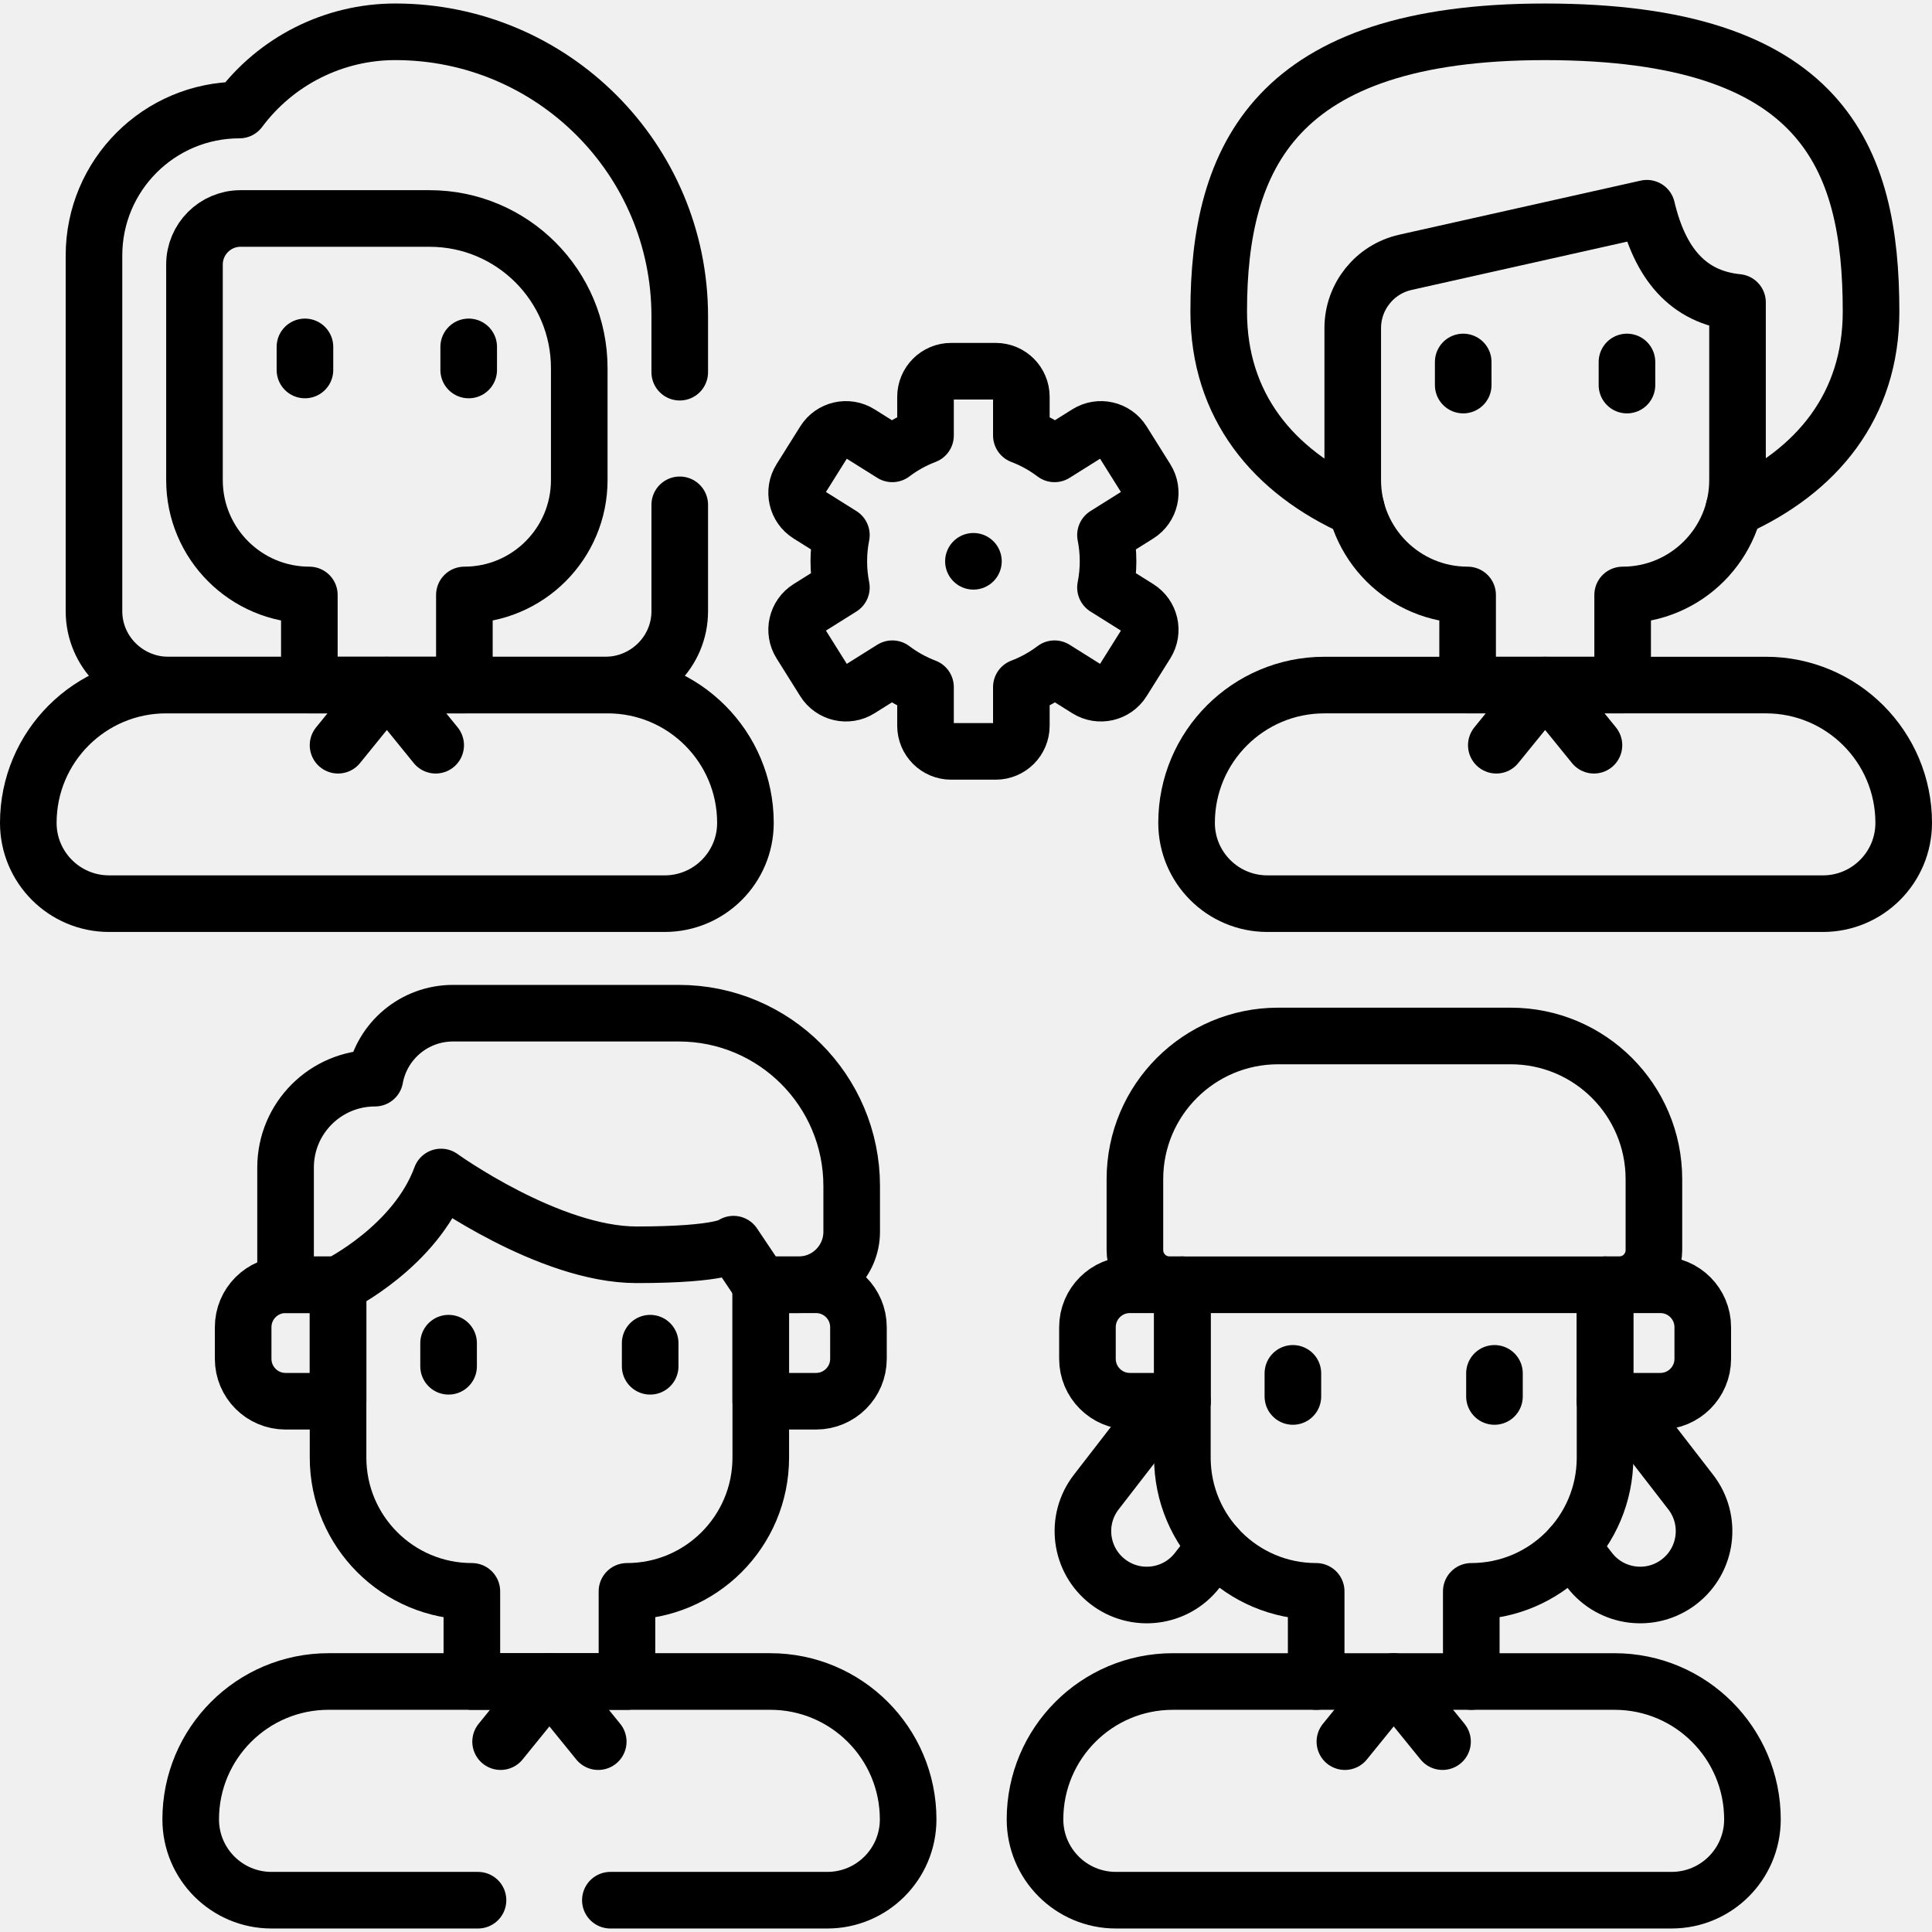
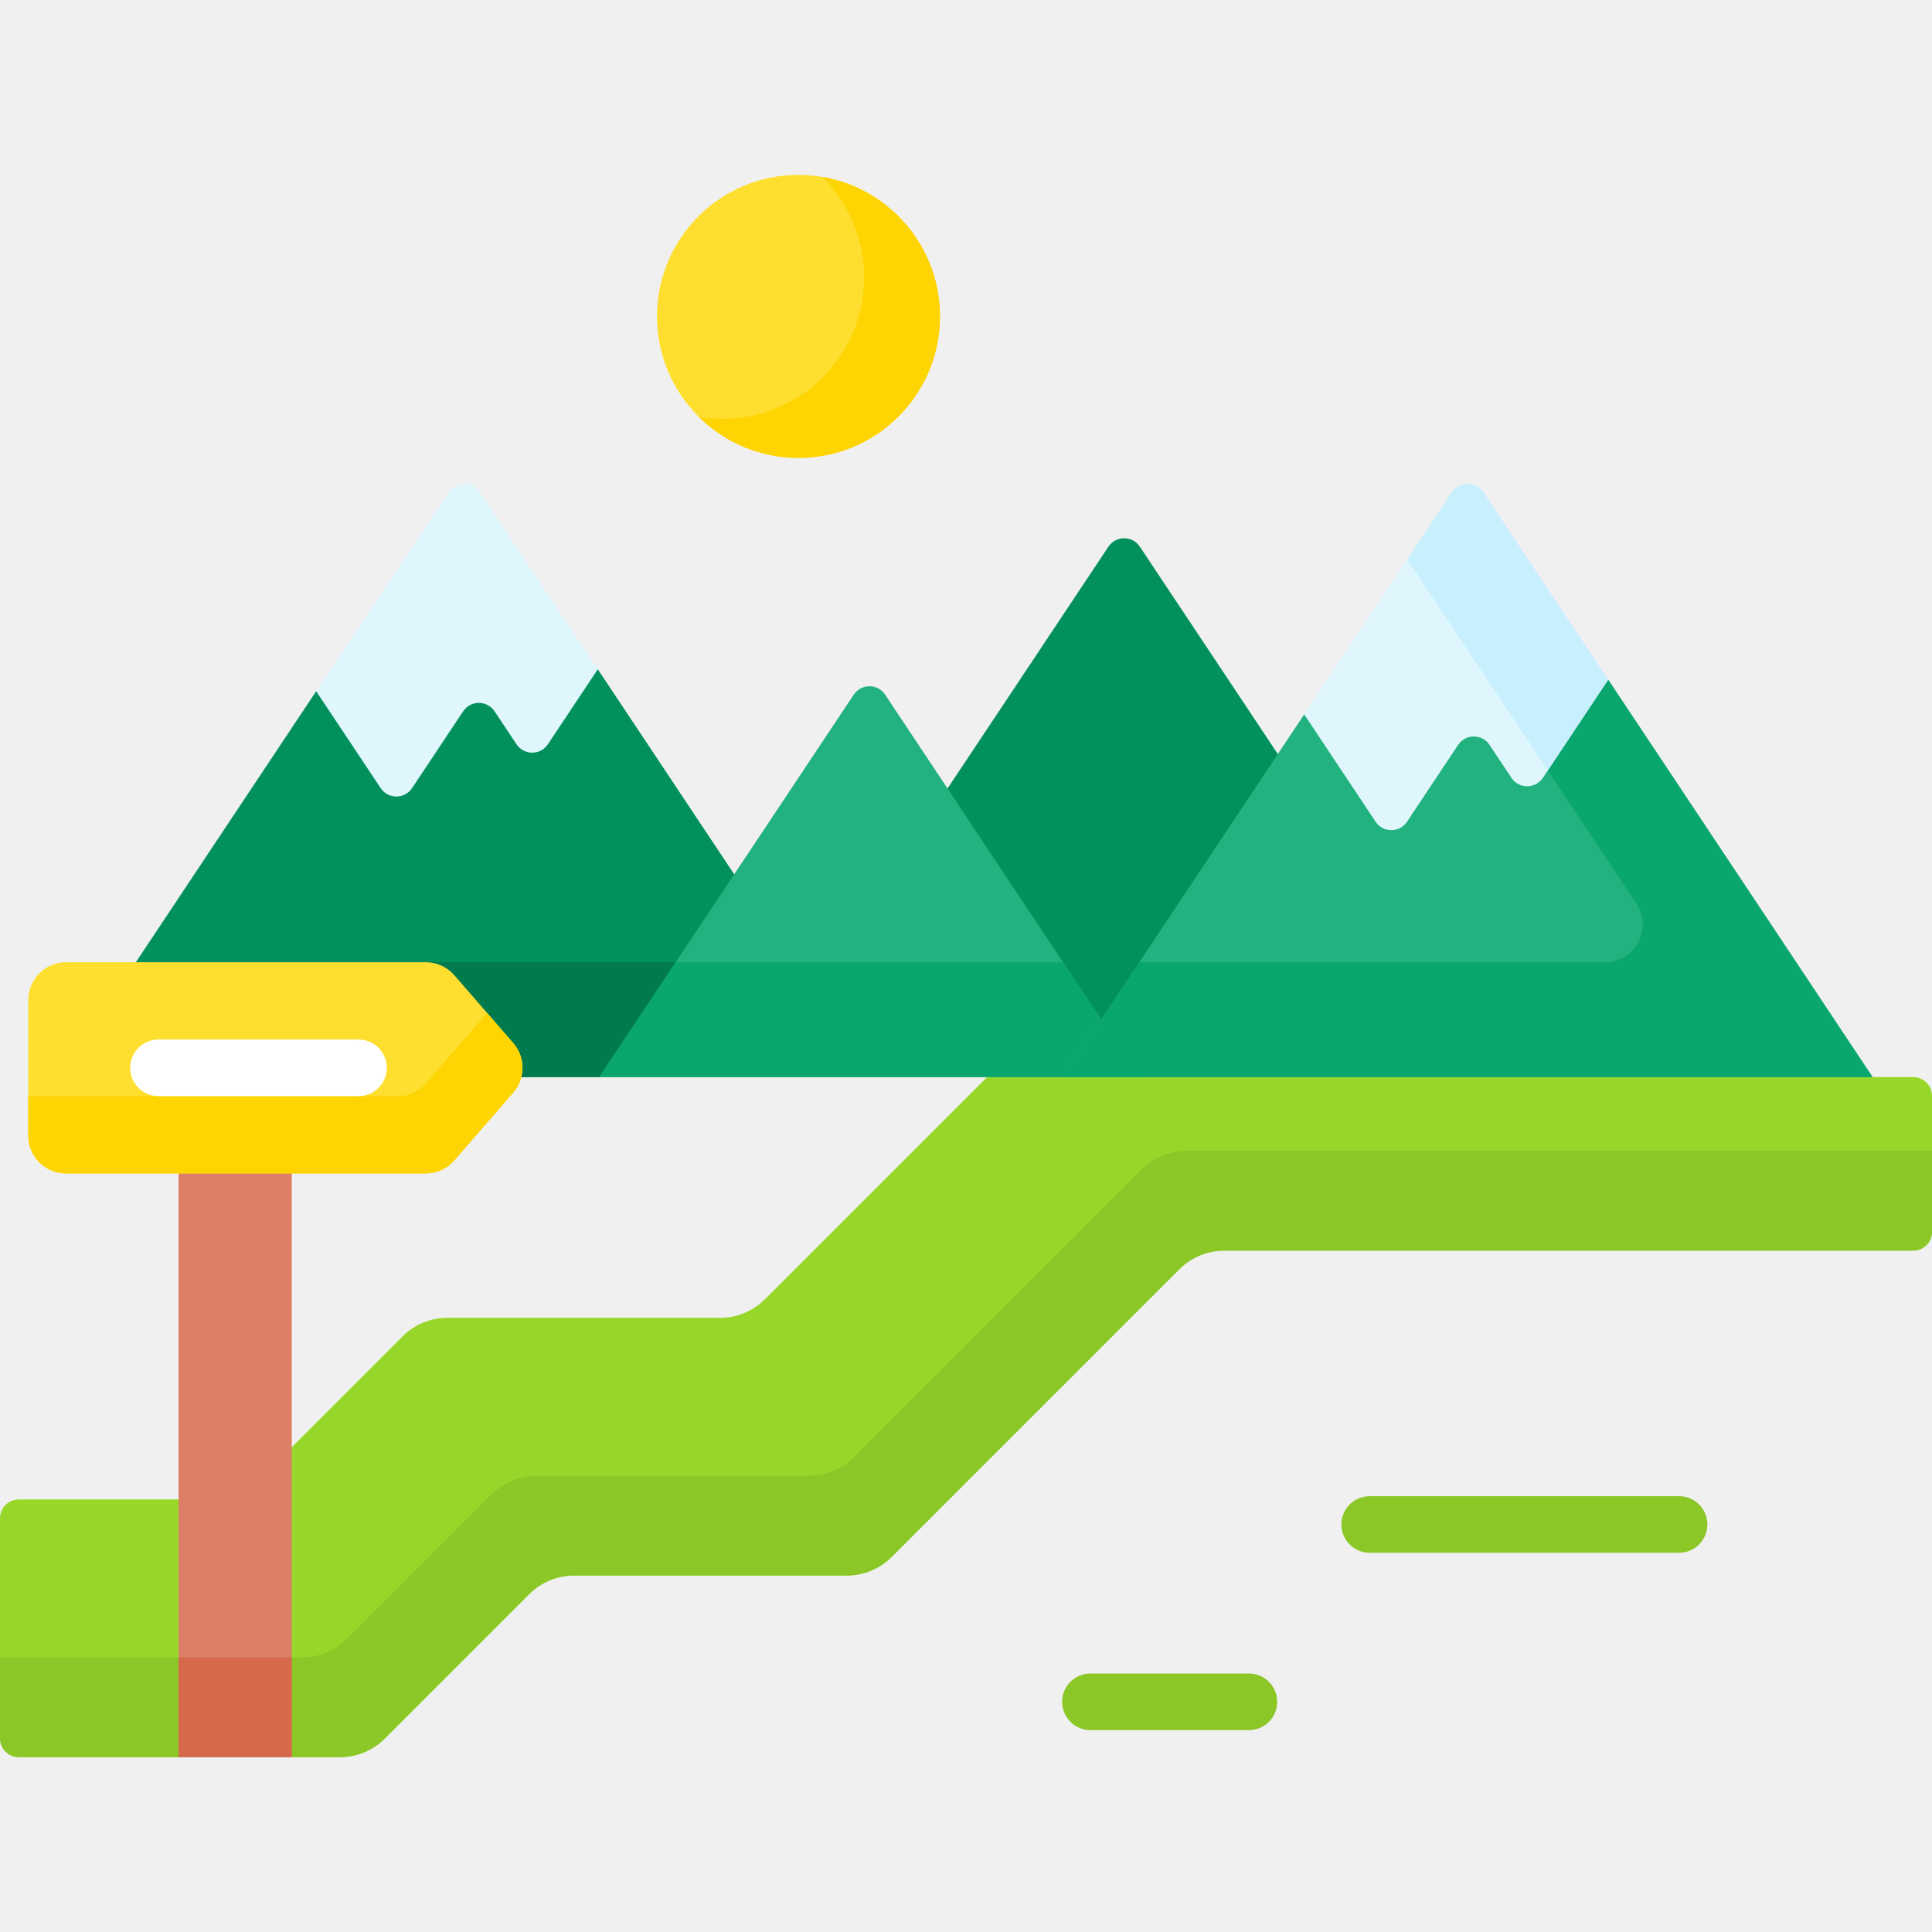
- <svg xmlns="http://www.w3.org/2000/svg" version="1.1" id="Capa_1" x="0px" y="0px" viewBox="0 0 511.981 511.981" style="enable-background:new 0 0 511.981 511.981;" xml:space="preserve">
+ <svg xmlns="http://www.w3.org/2000/svg" id="Capa_1" enable-background="new 0 0 512 512" viewBox="0 0 512 512">
  <g>
    <g>
-       <path style="fill:none;stroke:#000000;stroke-width:15;stroke-linecap:round;stroke-linejoin:round;stroke-miterlimit:10;" d="    M113.833,57.898H63.754c-6.748,0-12.218,5.47-12.218,12.218v57.108c0,16.813,13.629,30.442,30.442,30.442h0v23.876h41.083v-23.876    h0c16.813,0,30.442-13.629,30.442-30.442V97.567C153.501,75.658,135.741,57.898,113.833,57.898z" />
-       <path style="fill:none;stroke:#000000;stroke-width:15;stroke-linecap:round;stroke-linejoin:round;stroke-miterlimit:10;" d="    M197.54,218.062L197.54,218.062c0,11.824-9.586,21.41-21.41,21.41H28.91c-11.824,0-21.41-9.586-21.41-21.41v0    c0-20.169,16.351-36.52,36.52-36.52h117C181.189,181.542,197.54,197.893,197.54,218.062z" />
      <g>
-         <line style="fill:none;stroke:#000000;stroke-width:15;stroke-linecap:round;stroke-linejoin:round;stroke-miterlimit:10;" x1="80.811" y1="91.925" x2="80.811" y2="98.046" />
-         <line style="fill:none;stroke:#000000;stroke-width:15;stroke-linecap:round;stroke-linejoin:round;stroke-miterlimit:10;" x1="124.206" y1="91.925" x2="124.206" y2="98.046" />
+         <path d="m194.576 231.701-36.153-54.336-1.266.099-12.787 19.217c-.754 1.134-1.968 1.784-3.329 1.784-1.362 0-2.576-.65-3.33-1.784l-5.81-8.729c-1.114-1.676-2.981-2.676-4.994-2.676-2.014 0-3.881 1-4.996 2.676l-13.541 20.352c-.754 1.134-1.968 1.784-3.329 1.784-1.362 0-2.576-.65-3.33-1.784l-16.72-25.127.066-.099-1.267.099-68.04 102.257h143.074l2.057-1.287 33.747-50.719z" fill="#02905d" />
+         <g>
+           <g>
+             <path d="m36 255-20.25 30.434h143.074l2.057-1.287 19.394-29.147z" fill="#017b4e" />
+           </g>
+         </g>
+         <path d="m507 285.434h-10.75l-5.899-1h-224.641l-4.114 1-58.886 58.886c-3.149 3.149-7.419 4.918-11.872 4.918h-72.282c-4.453 0-8.724 1.769-11.872 4.918l-43.215 43.215h-58.469c-2.761 0-5 2.239-5 5v58.281c0 2.761 2.239 5 5 5h85.095c4.453 0 8.724-1.769 11.873-4.918l38.297-38.297c3.149-3.149 7.42-4.918 11.873-4.918h72.282c4.453 0 8.724-1.769 11.873-4.918l76.26-76.26c3.149-3.149 7.419-4.918 11.873-4.918h182.574c2.761 0 5-2.239 5-5v-35.99c0-2.76-2.239-4.999-5-4.999z" fill="#97d729" />
+         <g>
+           <path d="m314.424 304.99c-4.453 0-8.724 1.769-11.873 4.918l-76.26 76.26c-3.149 3.149-7.42 4.918-11.873 4.918h-72.282c-4.453 0-8.724 1.769-11.873 4.918l-38.297 38.297c-3.149 3.149-7.42 4.918-11.873 4.918h-80.093v21.434c0 2.761 2.239 5 5 5h85.095c4.453 0 8.724-1.769 11.873-4.918l38.297-38.297c3.149-3.149 7.419-4.918 11.872-4.918h72.282c4.453 0 8.724-1.769 11.873-4.918l76.26-76.26c3.149-3.149 7.419-4.918 11.873-4.918h182.575c2.761 0 5-2.239 5-5v-21.434z" fill="#8bc727" />
+         </g>
+         <g>
+           <g>
+             <path d="m291.834 271.967 47.399-71.238-37.163-55.854c-1.979-2.974-6.347-2.974-8.325 0l-43.237 64.982z" fill="#02905d" />
+           </g>
+           <g>
+             <path d="m127.202 130.442c-1.979-2.974-6.347-2.974-8.326 0l-35.087 52.734 17.087 25.681c1.979 2.974 6.347 2.974 8.325 0l13.541-20.352c1.979-2.974 6.347-2.974 8.326 0l5.808 8.729c1.979 2.974 6.347 2.974 8.325 0l13.221-19.87z" fill="#dff6fd" />
+           </g>
+           <g>
+             <path d="m226.247 184.102-67.423 101.332h143.171l-67.423-101.332c-1.978-2.974-6.347-2.974-8.325 0z" fill="#22b27f" />
+           </g>
+           <g>
+             <path d="m179.073 255-20.249 30.434h143.171l-20.25-30.434z" fill="#09a76d" />
+           </g>
+           <path d="m426.182 180.125-1.3.149-16.841 25.311c-.754 1.134-1.968 1.784-3.329 1.784-1.362 0-2.576-.65-3.33-1.784l-5.809-8.729c-1.115-1.676-2.982-2.676-4.995-2.676-2.014 0-3.881 1-4.996 2.676l-13.541 20.351c-.754 1.134-1.968 1.784-3.33 1.784-1.361 0-2.575-.65-3.329-1.784l-18.558-27.889.099-.149-1.3.148-63.952 96.115h214.579z" fill="#22b27f" />
+           <g>
+             <path d="m426.182 180.126-16 24.047 23.479 35.288c4.422 6.646-.343 15.54-8.326 15.54h-123.414l-20.25 30.434h214.579z" fill="#09a76d" />
+           </g>
+         </g>
+         <g>
+           <circle cx="211.606" cy="83.848" fill="#fedf30" r="37.5" />
+         </g>
+         <g>
+           <path d="m217.915 46.886c6.844 6.794 11.085 16.208 11.085 26.614 0 20.711-16.789 37.5-37.5 37.5-2.151 0-4.256-.191-6.308-.539 6.778 6.728 16.11 10.886 26.415 10.886 20.711 0 37.5-16.789 37.5-37.5-.001-18.559-13.487-33.96-31.192-36.961z" fill="#fed402" />
+         </g>
+         <g>
+           <path d="m47.32 309.968h30v155.684h-30z" fill="#dd7f66" />
+           <g>
+             <g>
+               <path d="m47.32 439.218h30v26.434h-30z" fill="#d6694b" />
+             </g>
+           </g>
+         </g>
+         <g>
+           <path d="m393.124 130.442c-1.979-2.974-6.347-2.974-8.325 0l-39.175 58.877 18.925 28.443c1.979 2.974 6.347 2.974 8.325 0l13.541-20.352c1.979-2.974 6.347-2.974 8.325 0l5.808 8.729c1.979 2.974 6.347 2.974 8.325 0l17.308-26.013z" fill="#dff6fd" />
+         </g>
+         <g>
+           <path d="m410.182 204.173 16-24.047-33.058-49.684c-1.979-2.974-6.347-2.974-8.325 0l-11.837 17.791z" fill="#c8effe" />
+         </g>
+       </g>
+     </g>
+     <g>
+       <g>
+         <path d="m444.974 411.5h-82c-4.143 0-7.5-3.358-7.5-7.5s3.357-7.5 7.5-7.5h82c4.143 0 7.5 3.358 7.5 7.5s-3.358 7.5-7.5 7.5z" fill="#8bc727" />
      </g>
      <g>
-         <path style="fill:none;stroke:#000000;stroke-width:15;stroke-linecap:round;stroke-linejoin:round;stroke-miterlimit:10;" d="     M201.605,340.461v45.79c0,9.8-3.97,18.66-10.39,25.08c-6.42,6.41-15.28,10.38-25.07,10.38v23.89h-41.1v-23.89     c-19.58,0-35.46-15.87-35.46-35.46v-45.79" />
-         <path style="fill:none;stroke:#000000;stroke-width:15;stroke-linecap:round;stroke-linejoin:round;stroke-miterlimit:10;" d="     M126.671,503.553H71.954c-11.83,0-21.419-9.59-21.419-21.419v0c0-20.178,16.358-36.536,36.536-36.536h117.051     c20.178,0,36.536,16.358,36.536,36.536v0c0,11.829-9.59,21.419-21.419,21.419h-57.492" />
-         <path style="fill:none;stroke:#000000;stroke-width:15;stroke-linecap:round;stroke-linejoin:round;stroke-miterlimit:10;" d="     M89.587,371.329H75.676c-6.208,0-11.241-5.033-11.241-11.241v-8.382c0-6.208,5.033-11.241,11.241-11.241h13.912V371.329z" />
-         <path style="fill:none;stroke:#000000;stroke-width:15;stroke-linecap:round;stroke-linejoin:round;stroke-miterlimit:10;" d="     M201.602,371.329h14.649c6.208,0,11.241-5.033,11.241-11.241v-8.382c0-6.208-5.033-11.241-11.241-11.241h-14.649V371.329z" />
-         <g>
-           <line style="fill:none;stroke:#000000;stroke-width:15;stroke-linecap:round;stroke-linejoin:round;stroke-miterlimit:10;" x1="118.876" y1="355.941" x2="118.876" y2="362.065" />
-           <line style="fill:none;stroke:#000000;stroke-width:15;stroke-linecap:round;stroke-linejoin:round;stroke-miterlimit:10;" x1="172.295" y1="355.941" x2="172.295" y2="362.065" />
-         </g>
-         <path style="fill:none;stroke:#000000;stroke-width:15;stroke-linecap:round;stroke-linejoin:round;stroke-miterlimit:10;" d="     M75.676,340.465h13.912c0,0,20.521-10.106,27.287-28.558c0,0,28.586,20.611,51.812,20.611s25.69-2.815,25.69-2.815l7.225,10.762     h10.042c7.762,0,14.054-6.292,14.054-14.054v-12.113c0-25.295-20.506-45.801-45.801-45.801H120.03     c-10.141,0-18.837,7.241-20.672,17.216l0,0h0c-13.08,0-23.683,10.603-23.683,23.683V340.465z" />
+         <path d="m330.974 458.5h-42c-4.143 0-7.5-3.358-7.5-7.5s3.357-7.5 7.5-7.5h42c4.143 0 7.5 3.358 7.5 7.5s-3.358 7.5-7.5 7.5z" fill="#8bc727" />
      </g>
-       <path style="fill:none;stroke:#000000;stroke-width:15;stroke-linecap:round;stroke-linejoin:round;stroke-miterlimit:10;" d="    M389.889,445.601h14.37h23.6c20.18,0,36.54,16.36,36.54,36.53c0,11.83-9.59,21.42-21.42,21.42h-147.28    c-11.83,0-21.42-9.59-21.42-21.42c0-10.08,4.09-19.22,10.7-25.83c6.61-6.61,15.74-10.7,25.83-10.7h23.61h14.37" />
-       <path style="fill:none;stroke:#000000;stroke-width:15;stroke-linecap:round;stroke-linejoin:round;stroke-miterlimit:10;" d="    M313.328,371.329h-13.912c-6.208,0-11.241-5.033-11.241-11.241v-8.382c0-6.208,5.033-11.241,11.241-11.241h13.912V371.329z" />
-       <path style="fill:none;stroke:#000000;stroke-width:15;stroke-linecap:round;stroke-linejoin:round;stroke-miterlimit:10;" d="    M425.343,371.329h14.649c6.208,0,11.241-5.033,11.241-11.241v-8.382c0-6.208-5.033-11.241-11.241-11.241h-14.649V371.329z" />
-       <g>
-         <line style="fill:none;stroke:#000000;stroke-width:15;stroke-linecap:round;stroke-linejoin:round;stroke-miterlimit:10;" x1="342.616" y1="363.941" x2="342.616" y2="370.065" />
-         <line style="fill:none;stroke:#000000;stroke-width:15;stroke-linecap:round;stroke-linejoin:round;stroke-miterlimit:10;" x1="396.035" y1="363.941" x2="396.035" y2="370.065" />
-       </g>
-       <path style="fill:none;stroke:#000000;stroke-width:15;stroke-linecap:round;stroke-linejoin:round;stroke-miterlimit:10;" d="    M180.133,133.781v28.191c0,10.684-8.661,19.346-19.346,19.571H44.252c-10.684-0.225-19.346-8.887-19.346-19.571V67.705    c0-21.288,17.258-38.546,38.546-38.546h0l0,0c9.719-13.045,25.03-20.731,41.298-20.731h0c41.633,0,75.383,33.75,75.383,75.383    v14.819" />
-       <path style="fill:none;stroke:#000000;stroke-width:15;stroke-linecap:round;stroke-linejoin:round;stroke-miterlimit:10;" d="    M429.091,340.465H309.949c-5.08,0-9.198-4.118-9.198-9.198v-18.78c0-20.96,16.992-37.952,37.952-37.952h61.632    c20.96,0,37.952,16.992,37.952,37.952v18.78C438.288,336.347,434.17,340.465,429.091,340.465z" />
-       <path style="fill:none;stroke:#000000;stroke-width:15;stroke-linecap:round;stroke-linejoin:round;stroke-miterlimit:10;" d="    M322.219,409.741l-4.93,6.37c-5.72,7.39-16.35,8.75-23.74,3.03c-7.4-5.72-8.76-16.35-3.04-23.74l14.04-18.15    c2.31-2.99,5.41-4.99,8.78-5.93" />
-       <path style="fill:none;stroke:#000000;stroke-width:15;stroke-linecap:round;stroke-linejoin:round;stroke-miterlimit:10;" d="    M425.339,371.351c3.32,0.96,6.38,2.95,8.66,5.9l14.04,18.15c5.72,7.39,4.36,18.02-3.04,23.74c-7.39,5.72-18.02,4.36-23.74-3.03    l-4.87-6.3" />
-       <polyline style="fill:none;stroke:#000000;stroke-width:15;stroke-linecap:round;stroke-linejoin:round;stroke-miterlimit:10;" points="&#10;&#09;&#09;&#09;89.583,197.483 102.52,181.546 115.457,197.483 &#09;&#09;" />
-       <path style="fill:none;stroke:#000000;stroke-width:15;stroke-linecap:round;stroke-linejoin:round;stroke-miterlimit:10;" d="    M459.499,134.751c21.99-9.83,36.33-27.25,36.33-52.18c0-40.95-12.69-74.14-86.44-74.14c-71.49,0-86.43,33.19-86.43,74.14    c0,24.98,14.41,42.43,36.48,52.24" />
-       <path style="fill:none;stroke:#000000;stroke-width:15;stroke-linecap:round;stroke-linejoin:round;stroke-miterlimit:10;" d="    M460.443,80.134c-13.286-1.325-20.621-10.532-24.019-24.953l-63.977,14.331c-8.165,1.829-13.97,9.077-13.97,17.445v40.268    c0,16.813,13.629,30.442,30.442,30.442h0v23.876h41.083v-23.876h0c16.812,0,30.442-13.629,30.442-30.442V80.134z" />
-       <path style="fill:none;stroke:#000000;stroke-width:15;stroke-linecap:round;stroke-linejoin:round;stroke-miterlimit:10;" d="    M504.481,218.062L504.481,218.062c0,11.824-9.586,21.41-21.41,21.41h-147.22c-11.824,0-21.41-9.586-21.41-21.41v0    c0-20.169,16.351-36.52,36.52-36.52h117C488.13,181.542,504.481,197.893,504.481,218.062z" />
-       <g>
-         <line style="fill:none;stroke:#000000;stroke-width:15;stroke-linecap:round;stroke-linejoin:round;stroke-miterlimit:10;" x1="387.752" y1="95.925" x2="387.752" y2="102.046" />
-         <line style="fill:none;stroke:#000000;stroke-width:15;stroke-linecap:round;stroke-linejoin:round;stroke-miterlimit:10;" x1="431.147" y1="95.925" x2="431.147" y2="102.046" />
-       </g>
-       <polyline style="fill:none;stroke:#000000;stroke-width:15;stroke-linecap:round;stroke-linejoin:round;stroke-miterlimit:10;" points="&#10;&#09;&#09;&#09;396.524,197.483 409.461,181.546 422.398,197.483 &#09;&#09;" />
-       <path style="fill:none;stroke:#000000;stroke-width:15;stroke-linecap:round;stroke-linejoin:round;stroke-miterlimit:10;" d="    M313.349,340.461c-0.02,0.21-0.02,0.43-0.02,0.65v45.14c0,19.59,15.87,35.46,35.46,35.46v23.89h41.1v-23.89    c9.79,0,18.65-3.97,25.07-10.38c6.41-6.42,10.38-15.28,10.38-25.08v-45.14c0-0.22,0-0.44-0.02-0.65" />
-       <polyline style="fill:none;stroke:#000000;stroke-width:15;stroke-linecap:round;stroke-linejoin:round;stroke-miterlimit:10;" points="&#10;&#09;&#09;&#09;132.66,461.535 145.597,445.598 158.534,461.535 &#09;&#09;" />
-       <polyline style="fill:none;stroke:#000000;stroke-width:15;stroke-linecap:round;stroke-linejoin:round;stroke-miterlimit:10;" points="&#10;&#09;&#09;&#09;356.397,461.535 369.334,445.598 382.271,461.535 &#09;&#09;" />
+     </g>
+     <g>
      <g>
        <g>
-           <path style="fill:none;stroke:#000000;stroke-width:15;stroke-linecap:round;stroke-linejoin:round;stroke-miterlimit:10;" d="      M301.629,161.136l-8.677-5.441c0.444-2.249,0.682-4.572,0.682-6.952c0-2.379-0.238-4.703-0.682-6.952l8.677-5.441      c3.177-1.992,4.137-6.182,2.146-9.359l-6.279-10.015c-1.992-3.177-6.182-4.137-9.359-2.145l-8.68,5.443      c-2.665-2.016-5.623-3.662-8.798-4.871v-10.242c0-3.75-3.04-6.789-6.789-6.789h-11.82c-3.75,0-6.789,3.04-6.789,6.789v10.242      c-3.174,1.21-6.133,2.856-8.798,4.871l-8.68-5.443c-3.177-1.992-7.367-1.031-9.359,2.145l-6.279,10.015      c-1.992,3.177-1.031,7.367,2.145,9.359l8.677,5.441c-0.444,2.249-0.682,4.572-0.682,6.952c0,2.379,0.238,4.703,0.682,6.952      l-8.677,5.441c-3.177,1.992-4.137,6.182-2.145,9.359l6.279,10.015c1.992,3.177,6.182,4.137,9.359,2.145l8.68-5.443      c2.665,2.016,5.623,3.662,8.798,4.871v10.242c0,3.75,3.04,6.789,6.789,6.789h11.82c3.75,0,6.789-3.04,6.789-6.789v-10.242      c3.174-1.21,6.133-2.856,8.798-4.871l8.68,5.443c3.177,1.992,7.367,1.031,9.359-2.145l6.279-10.015      C305.766,167.318,304.806,163.128,301.629,161.136z" />
+           <path d="m112.852 255h-95.352c-5.523 0-10 4.477-10 10v35.968c0 5.523 4.477 10 10 10h95.352c2.897 0 5.652-1.256 7.551-3.444l15.614-17.984c3.265-3.761 3.265-9.351 0-13.112l-15.614-17.984c-1.899-2.188-4.654-3.444-7.551-3.444z" fill="#fedf30" />
        </g>
-         <line style="fill:none;stroke:#000000;stroke-width:15;stroke-linecap:round;stroke-linejoin:round;stroke-miterlimit:10;" x1="257.959" y1="148.744" x2="257.959" y2="148.744" />
+       </g>
+       <g>
+         <path d="m136.017 276.428-6.935-7.988-16.179 18.635c-1.899 2.188-4.654 3.444-7.551 3.444h-97.852v10.45c0 5.523 4.477 10 10 10h95.352c2.897 0 5.652-1.256 7.551-3.444l15.614-17.984c3.265-3.762 3.265-9.352 0-13.113z" fill="#fed402" />
+       </g>
+       <g>
+         <path d="m95 290.484h-53c-4.143 0-7.5-3.358-7.5-7.5s3.357-7.5 7.5-7.5h53c4.143 0 7.5 3.358 7.5 7.5s-3.357 7.5-7.5 7.5z" fill="#fff" />
      </g>
    </g>
  </g>
-   <g>
- </g>
-   <g>
- </g>
-   <g>
- </g>
-   <g>
- </g>
-   <g>
- </g>
-   <g>
- </g>
-   <g>
- </g>
-   <g>
- </g>
-   <g>
- </g>
-   <g>
- </g>
-   <g>
- </g>
-   <g>
- </g>
-   <g>
- </g>
-   <g>
- </g>
-   <g>
- </g>
+   <g />
+   <g />
+   <g />
+   <g />
+   <g />
+   <g />
+   <g />
+   <g />
+   <g />
+   <g />
+   <g />
+   <g />
+   <g />
+   <g />
+   <g />
</svg>
